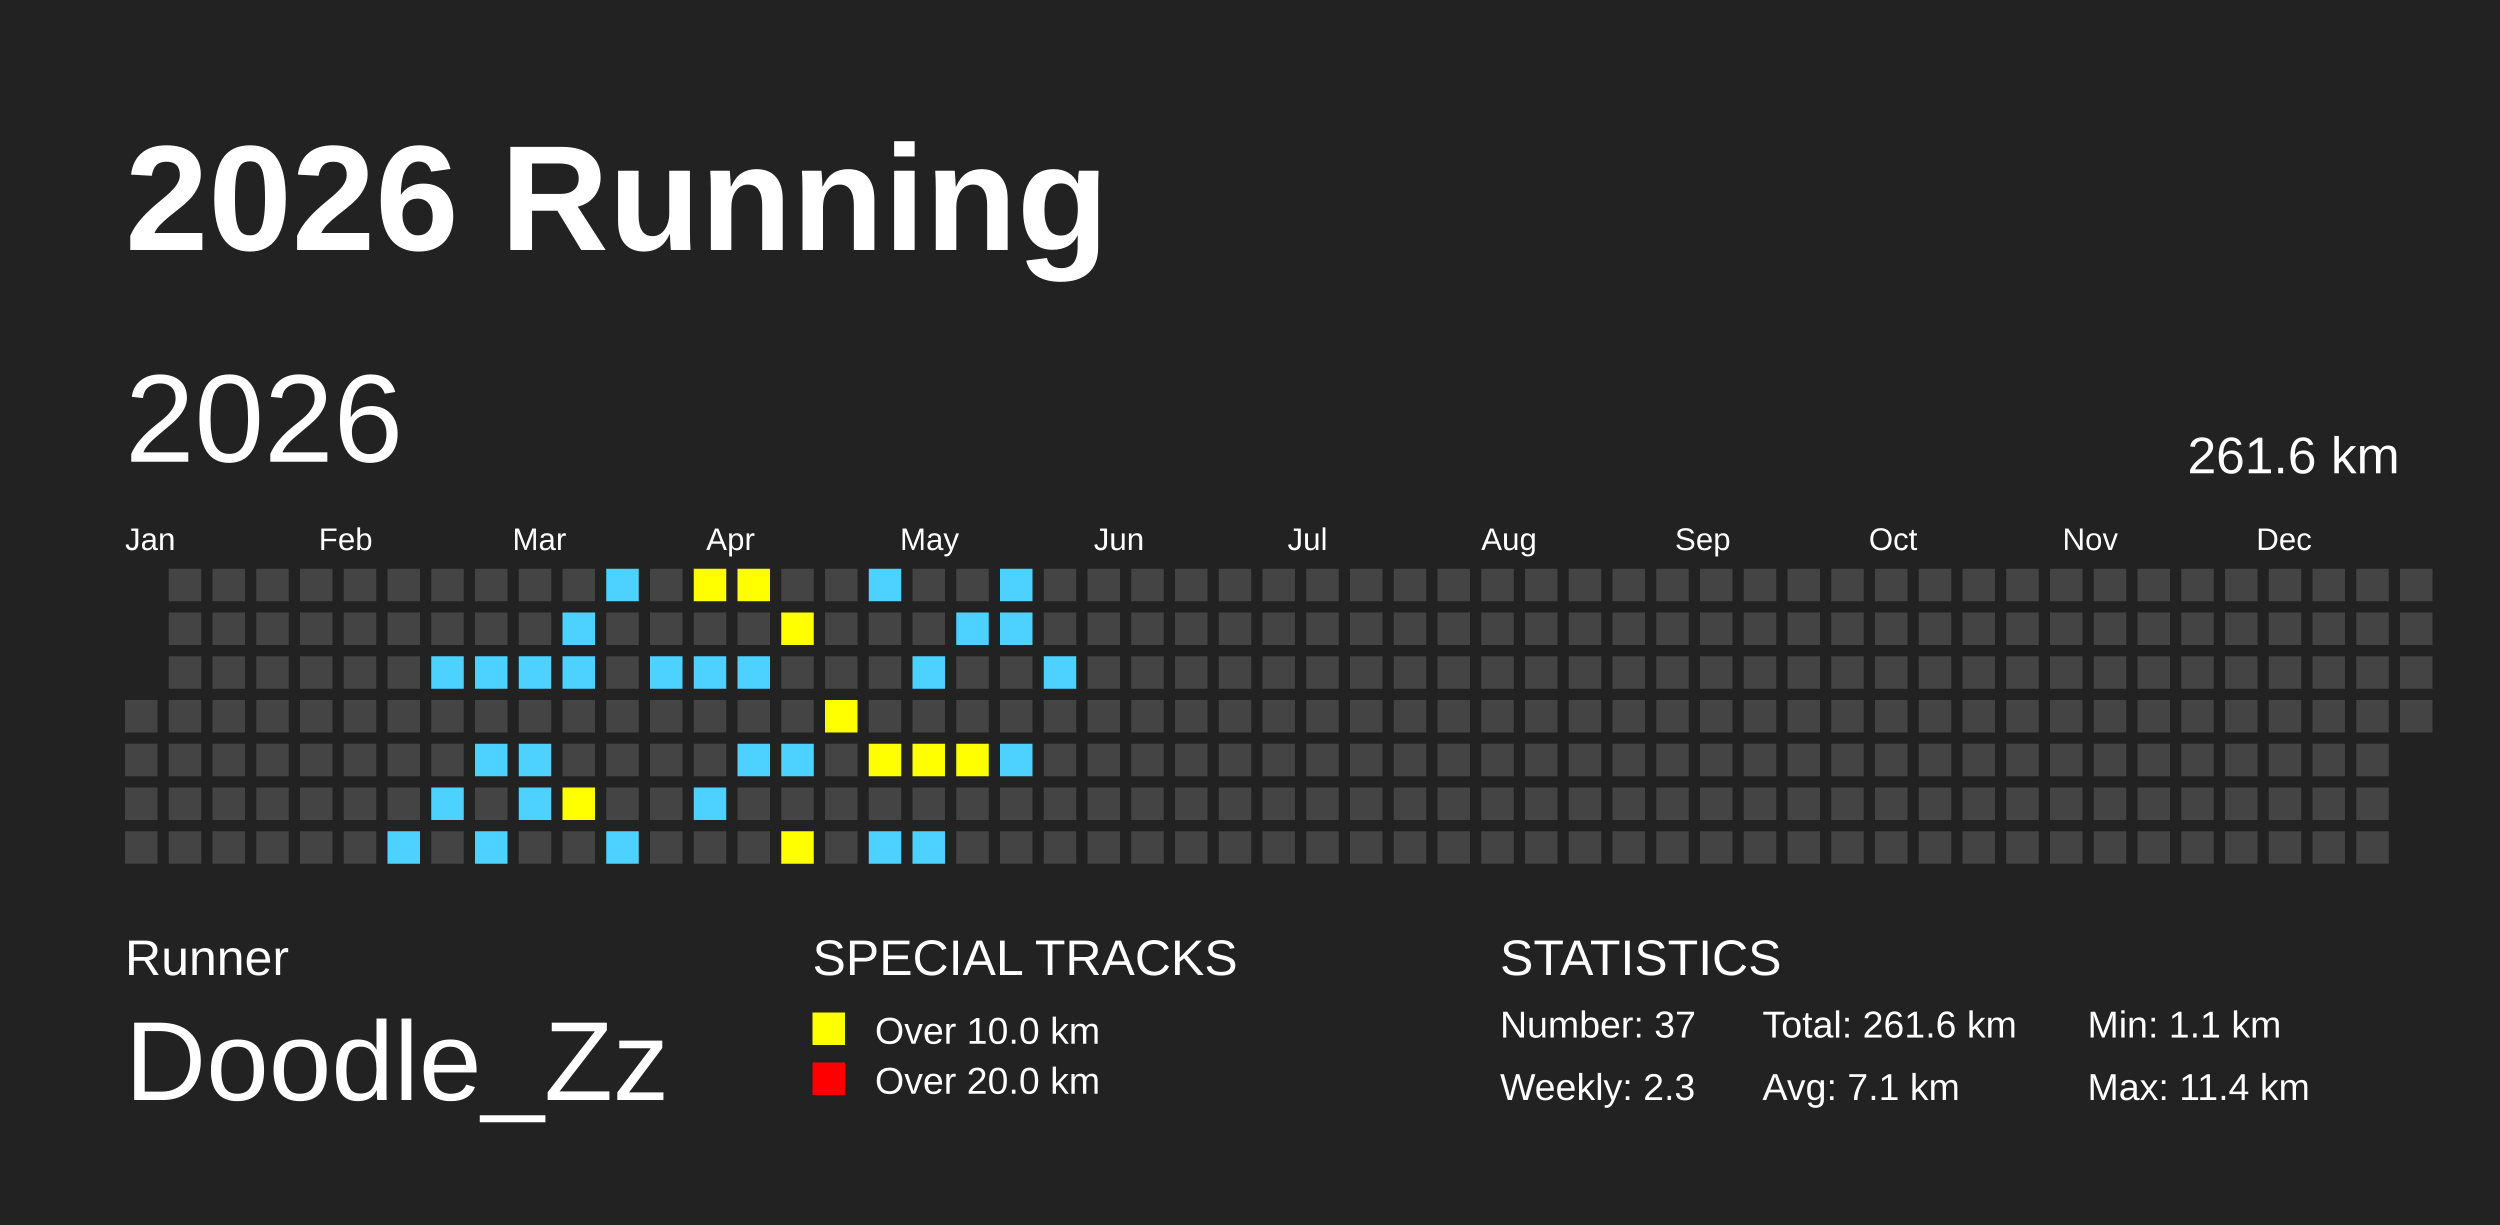
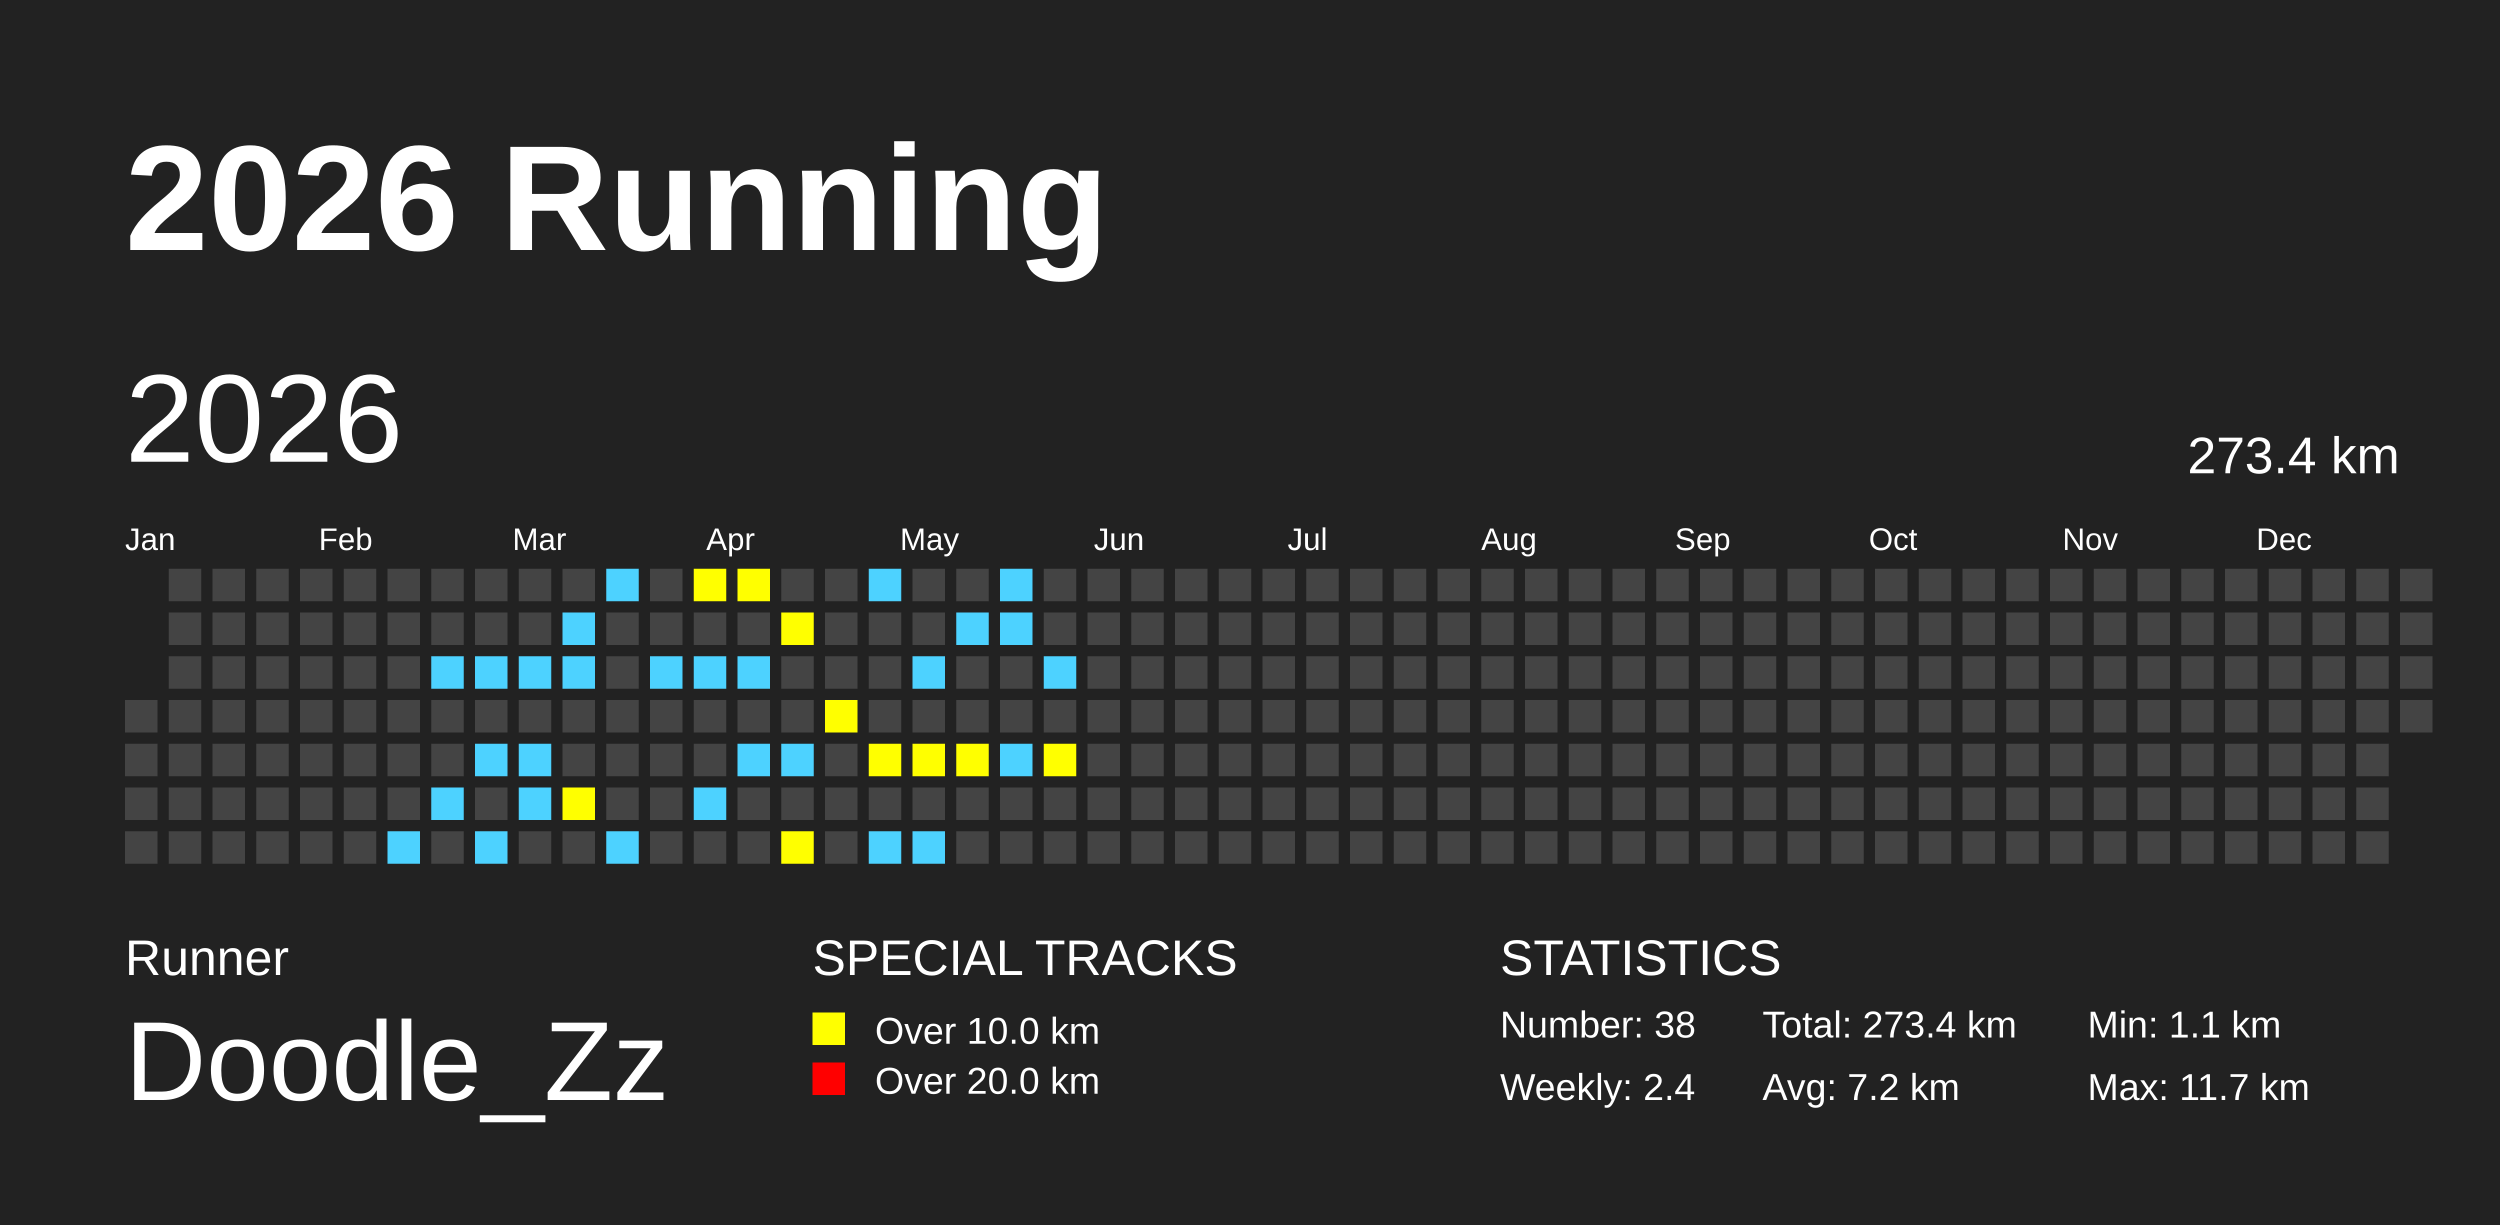
<svg xmlns="http://www.w3.org/2000/svg" baseProfile="full" height="98mm" version="1.1" viewBox="0,0,200,98" width="200mm">
  <defs />
  <rect fill="#222222" height="98" width="200" x="0" y="0" />
  <text fill="#FFFFFF" style="font-size:12px; font-family:Arial; font-weight:bold;" x="10" y="20">2026 Running</text>
  <text fill="#FFFFFF" style="font-size:4px; font-family:Arial" x="10" y="78">Runner</text>
  <text fill="#FFFFFF" style="font-size:9px; font-family:Arial" x="10" y="88">Doodle_Zz</text>
  <text fill="#FFFFFF" style="font-size:4px; font-family:Arial" x="65" y="78">SPECIAL TRACKS</text>
  <rect fill="yellow" height="2.6" width="2.6" x="65" y="81" />
  <text fill="#FFFFFF" style="font-size:3px; font-family:Arial" x="70" y="83.5">Over 10.0 km</text>
  <rect fill="red" height="2.6" width="2.6" x="65" y="85" />
  <text fill="#FFFFFF" style="font-size:3px; font-family:Arial" x="70" y="87.5">Over 20.0 km</text>
  <text fill="#FFFFFF" style="font-size:4px; font-family:Arial" x="120" y="78">STATISTICS</text>
-   <text fill="#FFFFFF" style="font-size:3px; font-family:Arial" x="120" y="83">Number: 37</text>
-   <text fill="#FFFFFF" style="font-size:3px; font-family:Arial" x="120" y="88">Weekly: 2.3</text>
-   <text fill="#FFFFFF" style="font-size:3px; font-family:Arial" x="141" y="83">Total: 261.6 km</text>
-   <text fill="#FFFFFF" style="font-size:3px; font-family:Arial" x="141" y="88">Avg: 7.1 km</text>
+   <text fill="#FFFFFF" style="font-size:3px; font-family:Arial" x="120" y="83">Number: 38</text>
+   <text fill="#FFFFFF" style="font-size:3px; font-family:Arial" x="120" y="88">Weekly: 2.4</text>
+   <text fill="#FFFFFF" style="font-size:3px; font-family:Arial" x="141" y="83">Total: 273.4 km</text>
+   <text fill="#FFFFFF" style="font-size:3px; font-family:Arial" x="141" y="88">Avg: 7.2 km</text>
  <text fill="#FFFFFF" style="font-size:3px; font-family:Arial" x="167" y="83">Min: 1.1 km</text>
-   <text fill="#FFFFFF" style="font-size:3px; font-family:Arial" x="167" y="88">Max: 11.4 km</text>
+   <text fill="#FFFFFF" style="font-size:3px; font-family:Arial" x="167" y="88">Max: 11.7 km</text>
  <text dominant-baseline="hanging" fill="#FFFFFF" style="font-size:10.0px; font-family:Arial;" x="10" y="30">2026</text>
-   <text dominant-baseline="hanging" fill="#FFFFFF" style="font-size:4.125px; font-family:Arial;" x="175" y="35">261.6 km</text>
+   <text dominant-baseline="hanging" fill="#FFFFFF" style="font-size:4.125px; font-family:Arial;" x="175" y="35">273.4 km</text>
  <text fill="#FFFFFF" style="font-size:2.5px; font-family:Arial" x="10.0" y="44">Jan</text>
  <text fill="#FFFFFF" style="font-size:2.5px; font-family:Arial" x="25.5" y="44">Feb</text>
  <text fill="#FFFFFF" style="font-size:2.5px; font-family:Arial" x="41.0" y="44">Mar</text>
  <text fill="#FFFFFF" style="font-size:2.5px; font-family:Arial" x="56.5" y="44">Apr</text>
  <text fill="#FFFFFF" style="font-size:2.5px; font-family:Arial" x="72.0" y="44">May</text>
  <text fill="#FFFFFF" style="font-size:2.5px; font-family:Arial" x="87.5" y="44">Jun</text>
  <text fill="#FFFFFF" style="font-size:2.5px; font-family:Arial" x="103.0" y="44">Jul</text>
  <text fill="#FFFFFF" style="font-size:2.5px; font-family:Arial" x="118.5" y="44">Aug</text>
  <text fill="#FFFFFF" style="font-size:2.5px; font-family:Arial" x="134.0" y="44">Sep</text>
  <text fill="#FFFFFF" style="font-size:2.5px; font-family:Arial" x="149.5" y="44">Oct</text>
  <text fill="#FFFFFF" style="font-size:2.5px; font-family:Arial" x="165.0" y="44">Nov</text>
  <text fill="#FFFFFF" style="font-size:2.5px; font-family:Arial" x="180.5" y="44">Dec</text>
  <rect fill="#444444" height="2.6" width="2.6" x="10.0" y="56.0" />
  <rect fill="#444444" height="2.6" width="2.6" x="10.0" y="59.5" />
  <rect fill="#444444" height="2.6" width="2.6" x="10.0" y="63.0" />
  <rect fill="#444444" height="2.6" width="2.6" x="10.0" y="66.5" />
  <rect fill="#444444" height="2.6" width="2.6" x="13.5" y="45.5" />
  <rect fill="#444444" height="2.6" width="2.6" x="13.5" y="49.0" />
  <rect fill="#444444" height="2.6" width="2.6" x="13.5" y="52.5" />
  <rect fill="#444444" height="2.6" width="2.6" x="13.5" y="56.0" />
  <rect fill="#444444" height="2.6" width="2.6" x="13.5" y="59.5" />
  <rect fill="#444444" height="2.6" width="2.6" x="13.5" y="63.0" />
  <rect fill="#444444" height="2.6" width="2.6" x="13.5" y="66.5" />
  <rect fill="#444444" height="2.6" width="2.6" x="17.0" y="45.5" />
  <rect fill="#444444" height="2.6" width="2.6" x="17.0" y="49.0" />
  <rect fill="#444444" height="2.6" width="2.6" x="17.0" y="52.5" />
  <rect fill="#444444" height="2.6" width="2.6" x="17.0" y="56.0" />
  <rect fill="#444444" height="2.6" width="2.6" x="17.0" y="59.5" />
  <rect fill="#444444" height="2.6" width="2.6" x="17.0" y="63.0" />
  <rect fill="#444444" height="2.6" width="2.6" x="17.0" y="66.5" />
  <rect fill="#444444" height="2.6" width="2.6" x="20.5" y="45.5" />
  <rect fill="#444444" height="2.6" width="2.6" x="20.5" y="49.0" />
  <rect fill="#444444" height="2.6" width="2.6" x="20.5" y="52.5" />
  <rect fill="#444444" height="2.6" width="2.6" x="20.5" y="56.0" />
  <rect fill="#444444" height="2.6" width="2.6" x="20.5" y="59.5" />
  <rect fill="#444444" height="2.6" width="2.6" x="20.5" y="63.0" />
  <rect fill="#444444" height="2.6" width="2.6" x="20.5" y="66.5" />
  <rect fill="#444444" height="2.6" width="2.6" x="24.0" y="45.5" />
  <rect fill="#444444" height="2.6" width="2.6" x="24.0" y="49.0" />
  <rect fill="#444444" height="2.6" width="2.6" x="24.0" y="52.5" />
  <rect fill="#444444" height="2.6" width="2.6" x="24.0" y="56.0" />
  <rect fill="#444444" height="2.6" width="2.6" x="24.0" y="59.5" />
  <rect fill="#444444" height="2.6" width="2.6" x="24.0" y="63.0" />
  <rect fill="#444444" height="2.6" width="2.6" x="24.0" y="66.5" />
  <rect fill="#444444" height="2.6" width="2.6" x="27.5" y="45.5" />
  <rect fill="#444444" height="2.6" width="2.6" x="27.5" y="49.0" />
  <rect fill="#444444" height="2.6" width="2.6" x="27.5" y="52.5" />
  <rect fill="#444444" height="2.6" width="2.6" x="27.5" y="56.0" />
  <rect fill="#444444" height="2.6" width="2.6" x="27.5" y="59.5" />
  <rect fill="#444444" height="2.6" width="2.6" x="27.5" y="63.0" />
  <rect fill="#444444" height="2.6" width="2.6" x="27.5" y="66.5" />
  <rect fill="#444444" height="2.6" width="2.6" x="31.0" y="45.5" />
  <rect fill="#444444" height="2.6" width="2.6" x="31.0" y="49.0" />
  <rect fill="#444444" height="2.6" width="2.6" x="31.0" y="52.5" />
  <rect fill="#444444" height="2.6" width="2.6" x="31.0" y="56.0" />
  <rect fill="#444444" height="2.6" width="2.6" x="31.0" y="59.5" />
  <rect fill="#444444" height="2.6" width="2.6" x="31.0" y="63.0" />
  <rect fill="#4DD2FF" height="2.6" width="2.6" x="31.0" y="66.5" />
  <rect fill="#444444" height="2.6" width="2.6" x="34.5" y="45.5" />
  <rect fill="#444444" height="2.6" width="2.6" x="34.5" y="49.0" />
  <rect fill="#4DD2FF" height="2.6" width="2.6" x="34.5" y="52.5" />
  <rect fill="#444444" height="2.6" width="2.6" x="34.5" y="56.0" />
  <rect fill="#444444" height="2.6" width="2.6" x="34.5" y="59.5" />
  <rect fill="#4DD2FF" height="2.6" width="2.6" x="34.5" y="63.0" />
  <rect fill="#444444" height="2.6" width="2.6" x="34.5" y="66.5" />
  <rect fill="#444444" height="2.6" width="2.6" x="38.0" y="45.5" />
  <rect fill="#444444" height="2.6" width="2.6" x="38.0" y="49.0" />
  <rect fill="#4DD2FF" height="2.6" width="2.6" x="38.0" y="52.5" />
  <rect fill="#444444" height="2.6" width="2.6" x="38.0" y="56.0" />
  <rect fill="#4DD2FF" height="2.6" width="2.6" x="38.0" y="59.5" />
  <rect fill="#444444" height="2.6" width="2.6" x="38.0" y="63.0" />
  <rect fill="#4DD2FF" height="2.6" width="2.6" x="38.0" y="66.5" />
  <rect fill="#444444" height="2.6" width="2.6" x="41.5" y="45.5" />
  <rect fill="#444444" height="2.6" width="2.6" x="41.5" y="49.0" />
  <rect fill="#4DD2FF" height="2.6" width="2.6" x="41.5" y="52.5" />
  <rect fill="#444444" height="2.6" width="2.6" x="41.5" y="56.0" />
  <rect fill="#4DD2FF" height="2.6" width="2.6" x="41.5" y="59.5" />
  <rect fill="#4DD2FF" height="2.6" width="2.6" x="41.5" y="63.0" />
  <rect fill="#444444" height="2.6" width="2.6" x="41.5" y="66.5" />
  <rect fill="#444444" height="2.6" width="2.6" x="45.0" y="45.5" />
  <rect fill="#4DD2FF" height="2.6" width="2.6" x="45.0" y="49.0" />
  <rect fill="#4DD2FF" height="2.6" width="2.6" x="45.0" y="52.5" />
  <rect fill="#444444" height="2.6" width="2.6" x="45.0" y="56.0" />
  <rect fill="#444444" height="2.6" width="2.6" x="45.0" y="59.5" />
  <rect fill="yellow" height="2.6" width="2.6" x="45.0" y="63.0" />
  <rect fill="#444444" height="2.6" width="2.6" x="45.0" y="66.5" />
  <rect fill="#4DD2FF" height="2.6" width="2.6" x="48.5" y="45.5" />
  <rect fill="#444444" height="2.6" width="2.6" x="48.5" y="49.0" />
  <rect fill="#444444" height="2.6" width="2.6" x="48.5" y="52.5" />
  <rect fill="#444444" height="2.6" width="2.6" x="48.5" y="56.0" />
  <rect fill="#444444" height="2.6" width="2.6" x="48.5" y="59.5" />
  <rect fill="#444444" height="2.6" width="2.6" x="48.5" y="63.0" />
  <rect fill="#4DD2FF" height="2.6" width="2.6" x="48.5" y="66.5" />
  <rect fill="#444444" height="2.6" width="2.6" x="52.0" y="45.5" />
  <rect fill="#444444" height="2.6" width="2.6" x="52.0" y="49.0" />
  <rect fill="#4DD2FF" height="2.6" width="2.6" x="52.0" y="52.5" />
  <rect fill="#444444" height="2.6" width="2.6" x="52.0" y="56.0" />
  <rect fill="#444444" height="2.6" width="2.6" x="52.0" y="59.5" />
  <rect fill="#444444" height="2.6" width="2.6" x="52.0" y="63.0" />
  <rect fill="#444444" height="2.6" width="2.6" x="52.0" y="66.5" />
  <rect fill="yellow" height="2.6" width="2.6" x="55.5" y="45.5" />
  <rect fill="#444444" height="2.6" width="2.6" x="55.5" y="49.0" />
  <rect fill="#4DD2FF" height="2.6" width="2.6" x="55.5" y="52.5" />
  <rect fill="#444444" height="2.6" width="2.6" x="55.5" y="56.0" />
  <rect fill="#444444" height="2.6" width="2.6" x="55.5" y="59.5" />
  <rect fill="#4DD2FF" height="2.6" width="2.6" x="55.5" y="63.0" />
  <rect fill="#444444" height="2.6" width="2.6" x="55.5" y="66.5" />
  <rect fill="yellow" height="2.6" width="2.6" x="59.0" y="45.5" />
  <rect fill="#444444" height="2.6" width="2.6" x="59.0" y="49.0" />
  <rect fill="#4DD2FF" height="2.6" width="2.6" x="59.0" y="52.5" />
  <rect fill="#444444" height="2.6" width="2.6" x="59.0" y="56.0" />
  <rect fill="#4DD2FF" height="2.6" width="2.6" x="59.0" y="59.5" />
  <rect fill="#444444" height="2.6" width="2.6" x="59.0" y="63.0" />
  <rect fill="#444444" height="2.6" width="2.6" x="59.0" y="66.5" />
  <rect fill="#444444" height="2.6" width="2.6" x="62.5" y="45.5" />
  <rect fill="yellow" height="2.6" width="2.6" x="62.5" y="49.0" />
  <rect fill="#444444" height="2.6" width="2.6" x="62.5" y="52.5" />
  <rect fill="#444444" height="2.6" width="2.6" x="62.5" y="56.0" />
  <rect fill="#4DD2FF" height="2.6" width="2.6" x="62.5" y="59.5" />
  <rect fill="#444444" height="2.6" width="2.6" x="62.5" y="63.0" />
  <rect fill="yellow" height="2.6" width="2.6" x="62.5" y="66.5" />
  <rect fill="#444444" height="2.6" width="2.6" x="66.0" y="45.5" />
  <rect fill="#444444" height="2.6" width="2.6" x="66.0" y="49.0" />
  <rect fill="#444444" height="2.6" width="2.6" x="66.0" y="52.5" />
  <rect fill="yellow" height="2.6" width="2.6" x="66.0" y="56.0" />
  <rect fill="#444444" height="2.6" width="2.6" x="66.0" y="59.5" />
  <rect fill="#444444" height="2.6" width="2.6" x="66.0" y="63.0" />
  <rect fill="#444444" height="2.6" width="2.6" x="66.0" y="66.5" />
  <rect fill="#4DD2FF" height="2.6" width="2.6" x="69.5" y="45.5" />
  <rect fill="#444444" height="2.6" width="2.6" x="69.5" y="49.0" />
  <rect fill="#444444" height="2.6" width="2.6" x="69.5" y="52.5" />
  <rect fill="#444444" height="2.6" width="2.6" x="69.5" y="56.0" />
  <rect fill="yellow" height="2.6" width="2.6" x="69.5" y="59.5" />
  <rect fill="#444444" height="2.6" width="2.6" x="69.5" y="63.0" />
  <rect fill="#4DD2FF" height="2.6" width="2.6" x="69.5" y="66.5" />
  <rect fill="#444444" height="2.6" width="2.6" x="73.0" y="45.5" />
  <rect fill="#444444" height="2.6" width="2.6" x="73.0" y="49.0" />
  <rect fill="#4DD2FF" height="2.6" width="2.6" x="73.0" y="52.5" />
  <rect fill="#444444" height="2.6" width="2.6" x="73.0" y="56.0" />
  <rect fill="yellow" height="2.6" width="2.6" x="73.0" y="59.5" />
  <rect fill="#444444" height="2.6" width="2.6" x="73.0" y="63.0" />
  <rect fill="#4DD2FF" height="2.6" width="2.6" x="73.0" y="66.5" />
  <rect fill="#444444" height="2.6" width="2.6" x="76.5" y="45.5" />
  <rect fill="#4DD2FF" height="2.6" width="2.6" x="76.5" y="49.0" />
  <rect fill="#444444" height="2.6" width="2.6" x="76.5" y="52.5" />
  <rect fill="#444444" height="2.6" width="2.6" x="76.5" y="56.0" />
  <rect fill="yellow" height="2.6" width="2.6" x="76.5" y="59.5" />
  <rect fill="#444444" height="2.6" width="2.6" x="76.5" y="63.0" />
  <rect fill="#444444" height="2.6" width="2.6" x="76.5" y="66.5" />
  <rect fill="#4DD2FF" height="2.6" width="2.6" x="80.0" y="45.5" />
  <rect fill="#4DD2FF" height="2.6" width="2.6" x="80.0" y="49.0" />
  <rect fill="#444444" height="2.6" width="2.6" x="80.0" y="52.5" />
  <rect fill="#444444" height="2.6" width="2.6" x="80.0" y="56.0" />
  <rect fill="#4DD2FF" height="2.6" width="2.6" x="80.0" y="59.5" />
  <rect fill="#444444" height="2.6" width="2.6" x="80.0" y="63.0" />
  <rect fill="#444444" height="2.6" width="2.6" x="80.0" y="66.5" />
  <rect fill="#444444" height="2.6" width="2.6" x="83.5" y="45.5" />
  <rect fill="#444444" height="2.6" width="2.6" x="83.5" y="49.0" />
  <rect fill="#4DD2FF" height="2.6" width="2.6" x="83.5" y="52.5" />
  <rect fill="#444444" height="2.6" width="2.6" x="83.5" y="56.0" />
-   <rect fill="#444444" height="2.6" width="2.6" x="83.5" y="59.5" />
+   <rect fill="yellow" height="2.6" width="2.6" x="83.5" y="59.5" />
  <rect fill="#444444" height="2.6" width="2.6" x="83.5" y="63.0" />
  <rect fill="#444444" height="2.6" width="2.6" x="83.5" y="66.5" />
  <rect fill="#444444" height="2.6" width="2.6" x="87.0" y="45.5" />
  <rect fill="#444444" height="2.6" width="2.6" x="87.0" y="49.0" />
  <rect fill="#444444" height="2.6" width="2.6" x="87.0" y="52.5" />
  <rect fill="#444444" height="2.6" width="2.6" x="87.0" y="56.0" />
  <rect fill="#444444" height="2.6" width="2.6" x="87.0" y="59.5" />
  <rect fill="#444444" height="2.6" width="2.6" x="87.0" y="63.0" />
  <rect fill="#444444" height="2.6" width="2.6" x="87.0" y="66.5" />
  <rect fill="#444444" height="2.6" width="2.6" x="90.5" y="45.5" />
  <rect fill="#444444" height="2.6" width="2.6" x="90.5" y="49.0" />
  <rect fill="#444444" height="2.6" width="2.6" x="90.5" y="52.5" />
  <rect fill="#444444" height="2.6" width="2.6" x="90.5" y="56.0" />
  <rect fill="#444444" height="2.6" width="2.6" x="90.5" y="59.5" />
  <rect fill="#444444" height="2.6" width="2.6" x="90.5" y="63.0" />
  <rect fill="#444444" height="2.6" width="2.6" x="90.5" y="66.5" />
  <rect fill="#444444" height="2.6" width="2.6" x="94.0" y="45.5" />
  <rect fill="#444444" height="2.6" width="2.6" x="94.0" y="49.0" />
  <rect fill="#444444" height="2.6" width="2.6" x="94.0" y="52.5" />
  <rect fill="#444444" height="2.6" width="2.6" x="94.0" y="56.0" />
  <rect fill="#444444" height="2.6" width="2.6" x="94.0" y="59.5" />
  <rect fill="#444444" height="2.6" width="2.6" x="94.0" y="63.0" />
  <rect fill="#444444" height="2.6" width="2.6" x="94.0" y="66.5" />
  <rect fill="#444444" height="2.6" width="2.6" x="97.5" y="45.5" />
  <rect fill="#444444" height="2.6" width="2.6" x="97.5" y="49.0" />
  <rect fill="#444444" height="2.6" width="2.6" x="97.5" y="52.5" />
  <rect fill="#444444" height="2.6" width="2.6" x="97.5" y="56.0" />
  <rect fill="#444444" height="2.6" width="2.6" x="97.5" y="59.5" />
  <rect fill="#444444" height="2.6" width="2.6" x="97.5" y="63.0" />
  <rect fill="#444444" height="2.6" width="2.6" x="97.5" y="66.5" />
  <rect fill="#444444" height="2.6" width="2.6" x="101.0" y="45.5" />
  <rect fill="#444444" height="2.6" width="2.6" x="101.0" y="49.0" />
  <rect fill="#444444" height="2.6" width="2.6" x="101.0" y="52.5" />
  <rect fill="#444444" height="2.6" width="2.6" x="101.0" y="56.0" />
  <rect fill="#444444" height="2.6" width="2.6" x="101.0" y="59.5" />
  <rect fill="#444444" height="2.6" width="2.6" x="101.0" y="63.0" />
  <rect fill="#444444" height="2.6" width="2.6" x="101.0" y="66.5" />
  <rect fill="#444444" height="2.6" width="2.6" x="104.5" y="45.5" />
  <rect fill="#444444" height="2.6" width="2.6" x="104.5" y="49.0" />
  <rect fill="#444444" height="2.6" width="2.6" x="104.5" y="52.5" />
  <rect fill="#444444" height="2.6" width="2.6" x="104.5" y="56.0" />
  <rect fill="#444444" height="2.6" width="2.6" x="104.5" y="59.5" />
  <rect fill="#444444" height="2.6" width="2.6" x="104.5" y="63.0" />
  <rect fill="#444444" height="2.6" width="2.6" x="104.5" y="66.5" />
  <rect fill="#444444" height="2.6" width="2.6" x="108.0" y="45.5" />
  <rect fill="#444444" height="2.6" width="2.6" x="108.0" y="49.0" />
  <rect fill="#444444" height="2.6" width="2.6" x="108.0" y="52.5" />
  <rect fill="#444444" height="2.6" width="2.6" x="108.0" y="56.0" />
  <rect fill="#444444" height="2.6" width="2.6" x="108.0" y="59.5" />
  <rect fill="#444444" height="2.6" width="2.6" x="108.0" y="63.0" />
  <rect fill="#444444" height="2.6" width="2.6" x="108.0" y="66.5" />
  <rect fill="#444444" height="2.6" width="2.6" x="111.5" y="45.5" />
  <rect fill="#444444" height="2.6" width="2.6" x="111.5" y="49.0" />
  <rect fill="#444444" height="2.6" width="2.6" x="111.5" y="52.5" />
  <rect fill="#444444" height="2.6" width="2.6" x="111.5" y="56.0" />
  <rect fill="#444444" height="2.6" width="2.6" x="111.5" y="59.5" />
  <rect fill="#444444" height="2.6" width="2.6" x="111.5" y="63.0" />
  <rect fill="#444444" height="2.6" width="2.6" x="111.5" y="66.5" />
  <rect fill="#444444" height="2.6" width="2.6" x="115.0" y="45.5" />
  <rect fill="#444444" height="2.6" width="2.6" x="115.0" y="49.0" />
  <rect fill="#444444" height="2.6" width="2.6" x="115.0" y="52.5" />
  <rect fill="#444444" height="2.6" width="2.6" x="115.0" y="56.0" />
  <rect fill="#444444" height="2.6" width="2.6" x="115.0" y="59.5" />
  <rect fill="#444444" height="2.6" width="2.6" x="115.0" y="63.0" />
  <rect fill="#444444" height="2.6" width="2.6" x="115.0" y="66.5" />
  <rect fill="#444444" height="2.6" width="2.6" x="118.5" y="45.5" />
  <rect fill="#444444" height="2.6" width="2.6" x="118.5" y="49.0" />
  <rect fill="#444444" height="2.6" width="2.6" x="118.5" y="52.5" />
  <rect fill="#444444" height="2.6" width="2.6" x="118.5" y="56.0" />
  <rect fill="#444444" height="2.6" width="2.6" x="118.5" y="59.5" />
  <rect fill="#444444" height="2.6" width="2.6" x="118.5" y="63.0" />
  <rect fill="#444444" height="2.6" width="2.6" x="118.5" y="66.5" />
  <rect fill="#444444" height="2.6" width="2.6" x="122.0" y="45.5" />
  <rect fill="#444444" height="2.6" width="2.6" x="122.0" y="49.0" />
  <rect fill="#444444" height="2.6" width="2.6" x="122.0" y="52.5" />
  <rect fill="#444444" height="2.6" width="2.6" x="122.0" y="56.0" />
  <rect fill="#444444" height="2.6" width="2.6" x="122.0" y="59.5" />
  <rect fill="#444444" height="2.6" width="2.6" x="122.0" y="63.0" />
  <rect fill="#444444" height="2.6" width="2.6" x="122.0" y="66.5" />
  <rect fill="#444444" height="2.6" width="2.6" x="125.5" y="45.5" />
  <rect fill="#444444" height="2.6" width="2.6" x="125.5" y="49.0" />
  <rect fill="#444444" height="2.6" width="2.6" x="125.5" y="52.5" />
  <rect fill="#444444" height="2.6" width="2.6" x="125.5" y="56.0" />
  <rect fill="#444444" height="2.6" width="2.6" x="125.5" y="59.5" />
  <rect fill="#444444" height="2.6" width="2.6" x="125.5" y="63.0" />
  <rect fill="#444444" height="2.6" width="2.6" x="125.5" y="66.5" />
  <rect fill="#444444" height="2.6" width="2.6" x="129.0" y="45.5" />
  <rect fill="#444444" height="2.6" width="2.6" x="129.0" y="49.0" />
  <rect fill="#444444" height="2.6" width="2.6" x="129.0" y="52.5" />
  <rect fill="#444444" height="2.6" width="2.6" x="129.0" y="56.0" />
  <rect fill="#444444" height="2.6" width="2.6" x="129.0" y="59.5" />
  <rect fill="#444444" height="2.6" width="2.6" x="129.0" y="63.0" />
  <rect fill="#444444" height="2.6" width="2.6" x="129.0" y="66.5" />
  <rect fill="#444444" height="2.6" width="2.6" x="132.5" y="45.5" />
  <rect fill="#444444" height="2.6" width="2.6" x="132.5" y="49.0" />
  <rect fill="#444444" height="2.6" width="2.6" x="132.5" y="52.5" />
  <rect fill="#444444" height="2.6" width="2.6" x="132.5" y="56.0" />
  <rect fill="#444444" height="2.6" width="2.6" x="132.5" y="59.5" />
  <rect fill="#444444" height="2.6" width="2.6" x="132.5" y="63.0" />
  <rect fill="#444444" height="2.6" width="2.6" x="132.5" y="66.5" />
  <rect fill="#444444" height="2.6" width="2.6" x="136.0" y="45.5" />
  <rect fill="#444444" height="2.6" width="2.6" x="136.0" y="49.0" />
  <rect fill="#444444" height="2.6" width="2.6" x="136.0" y="52.5" />
  <rect fill="#444444" height="2.6" width="2.6" x="136.0" y="56.0" />
  <rect fill="#444444" height="2.6" width="2.6" x="136.0" y="59.5" />
  <rect fill="#444444" height="2.6" width="2.6" x="136.0" y="63.0" />
  <rect fill="#444444" height="2.6" width="2.6" x="136.0" y="66.5" />
  <rect fill="#444444" height="2.6" width="2.6" x="139.5" y="45.5" />
  <rect fill="#444444" height="2.6" width="2.6" x="139.5" y="49.0" />
  <rect fill="#444444" height="2.6" width="2.6" x="139.5" y="52.5" />
  <rect fill="#444444" height="2.6" width="2.6" x="139.5" y="56.0" />
  <rect fill="#444444" height="2.6" width="2.6" x="139.5" y="59.5" />
  <rect fill="#444444" height="2.6" width="2.6" x="139.5" y="63.0" />
  <rect fill="#444444" height="2.6" width="2.6" x="139.5" y="66.5" />
  <rect fill="#444444" height="2.6" width="2.6" x="143.0" y="45.5" />
  <rect fill="#444444" height="2.6" width="2.6" x="143.0" y="49.0" />
  <rect fill="#444444" height="2.6" width="2.6" x="143.0" y="52.5" />
  <rect fill="#444444" height="2.6" width="2.6" x="143.0" y="56.0" />
  <rect fill="#444444" height="2.6" width="2.6" x="143.0" y="59.5" />
  <rect fill="#444444" height="2.6" width="2.6" x="143.0" y="63.0" />
  <rect fill="#444444" height="2.6" width="2.6" x="143.0" y="66.5" />
  <rect fill="#444444" height="2.6" width="2.6" x="146.5" y="45.5" />
  <rect fill="#444444" height="2.6" width="2.6" x="146.5" y="49.0" />
  <rect fill="#444444" height="2.6" width="2.6" x="146.5" y="52.5" />
  <rect fill="#444444" height="2.6" width="2.6" x="146.5" y="56.0" />
  <rect fill="#444444" height="2.6" width="2.6" x="146.5" y="59.5" />
  <rect fill="#444444" height="2.6" width="2.6" x="146.5" y="63.0" />
  <rect fill="#444444" height="2.6" width="2.6" x="146.5" y="66.5" />
  <rect fill="#444444" height="2.6" width="2.6" x="150.0" y="45.5" />
  <rect fill="#444444" height="2.6" width="2.6" x="150.0" y="49.0" />
  <rect fill="#444444" height="2.6" width="2.6" x="150.0" y="52.5" />
  <rect fill="#444444" height="2.6" width="2.6" x="150.0" y="56.0" />
  <rect fill="#444444" height="2.6" width="2.6" x="150.0" y="59.5" />
  <rect fill="#444444" height="2.6" width="2.6" x="150.0" y="63.0" />
  <rect fill="#444444" height="2.6" width="2.6" x="150.0" y="66.5" />
  <rect fill="#444444" height="2.6" width="2.6" x="153.5" y="45.5" />
  <rect fill="#444444" height="2.6" width="2.6" x="153.5" y="49.0" />
  <rect fill="#444444" height="2.6" width="2.6" x="153.5" y="52.5" />
  <rect fill="#444444" height="2.6" width="2.6" x="153.5" y="56.0" />
  <rect fill="#444444" height="2.6" width="2.6" x="153.5" y="59.5" />
  <rect fill="#444444" height="2.6" width="2.6" x="153.5" y="63.0" />
  <rect fill="#444444" height="2.6" width="2.6" x="153.5" y="66.5" />
  <rect fill="#444444" height="2.6" width="2.6" x="157.0" y="45.5" />
  <rect fill="#444444" height="2.6" width="2.6" x="157.0" y="49.0" />
  <rect fill="#444444" height="2.6" width="2.6" x="157.0" y="52.5" />
  <rect fill="#444444" height="2.6" width="2.6" x="157.0" y="56.0" />
  <rect fill="#444444" height="2.6" width="2.6" x="157.0" y="59.5" />
  <rect fill="#444444" height="2.6" width="2.6" x="157.0" y="63.0" />
  <rect fill="#444444" height="2.6" width="2.6" x="157.0" y="66.5" />
  <rect fill="#444444" height="2.6" width="2.6" x="160.5" y="45.5" />
  <rect fill="#444444" height="2.6" width="2.6" x="160.5" y="49.0" />
  <rect fill="#444444" height="2.6" width="2.6" x="160.5" y="52.5" />
  <rect fill="#444444" height="2.6" width="2.6" x="160.5" y="56.0" />
  <rect fill="#444444" height="2.6" width="2.6" x="160.5" y="59.5" />
  <rect fill="#444444" height="2.6" width="2.6" x="160.5" y="63.0" />
  <rect fill="#444444" height="2.6" width="2.6" x="160.5" y="66.5" />
  <rect fill="#444444" height="2.6" width="2.6" x="164.0" y="45.5" />
  <rect fill="#444444" height="2.6" width="2.6" x="164.0" y="49.0" />
  <rect fill="#444444" height="2.6" width="2.6" x="164.0" y="52.5" />
  <rect fill="#444444" height="2.6" width="2.6" x="164.0" y="56.0" />
  <rect fill="#444444" height="2.6" width="2.6" x="164.0" y="59.5" />
  <rect fill="#444444" height="2.6" width="2.6" x="164.0" y="63.0" />
  <rect fill="#444444" height="2.6" width="2.6" x="164.0" y="66.5" />
  <rect fill="#444444" height="2.6" width="2.6" x="167.5" y="45.5" />
  <rect fill="#444444" height="2.6" width="2.6" x="167.5" y="49.0" />
  <rect fill="#444444" height="2.6" width="2.6" x="167.5" y="52.5" />
  <rect fill="#444444" height="2.6" width="2.6" x="167.5" y="56.0" />
  <rect fill="#444444" height="2.6" width="2.6" x="167.5" y="59.5" />
  <rect fill="#444444" height="2.6" width="2.6" x="167.5" y="63.0" />
  <rect fill="#444444" height="2.6" width="2.6" x="167.5" y="66.5" />
  <rect fill="#444444" height="2.6" width="2.6" x="171.0" y="45.5" />
  <rect fill="#444444" height="2.6" width="2.6" x="171.0" y="49.0" />
  <rect fill="#444444" height="2.6" width="2.6" x="171.0" y="52.5" />
  <rect fill="#444444" height="2.6" width="2.6" x="171.0" y="56.0" />
  <rect fill="#444444" height="2.6" width="2.6" x="171.0" y="59.5" />
  <rect fill="#444444" height="2.6" width="2.6" x="171.0" y="63.0" />
  <rect fill="#444444" height="2.6" width="2.6" x="171.0" y="66.5" />
  <rect fill="#444444" height="2.6" width="2.6" x="174.5" y="45.5" />
  <rect fill="#444444" height="2.6" width="2.6" x="174.5" y="49.0" />
  <rect fill="#444444" height="2.6" width="2.6" x="174.5" y="52.5" />
  <rect fill="#444444" height="2.6" width="2.6" x="174.5" y="56.0" />
  <rect fill="#444444" height="2.6" width="2.6" x="174.5" y="59.5" />
  <rect fill="#444444" height="2.6" width="2.6" x="174.5" y="63.0" />
  <rect fill="#444444" height="2.6" width="2.6" x="174.5" y="66.5" />
  <rect fill="#444444" height="2.6" width="2.6" x="178.0" y="45.5" />
  <rect fill="#444444" height="2.6" width="2.6" x="178.0" y="49.0" />
  <rect fill="#444444" height="2.6" width="2.6" x="178.0" y="52.5" />
  <rect fill="#444444" height="2.6" width="2.6" x="178.0" y="56.0" />
  <rect fill="#444444" height="2.6" width="2.6" x="178.0" y="59.5" />
  <rect fill="#444444" height="2.6" width="2.6" x="178.0" y="63.0" />
  <rect fill="#444444" height="2.6" width="2.6" x="178.0" y="66.5" />
  <rect fill="#444444" height="2.6" width="2.6" x="181.5" y="45.5" />
  <rect fill="#444444" height="2.6" width="2.6" x="181.5" y="49.0" />
  <rect fill="#444444" height="2.6" width="2.6" x="181.5" y="52.5" />
  <rect fill="#444444" height="2.6" width="2.6" x="181.5" y="56.0" />
  <rect fill="#444444" height="2.6" width="2.6" x="181.5" y="59.5" />
  <rect fill="#444444" height="2.6" width="2.6" x="181.5" y="63.0" />
  <rect fill="#444444" height="2.6" width="2.6" x="181.5" y="66.5" />
  <rect fill="#444444" height="2.6" width="2.6" x="185.0" y="45.5" />
  <rect fill="#444444" height="2.6" width="2.6" x="185.0" y="49.0" />
  <rect fill="#444444" height="2.6" width="2.6" x="185.0" y="52.5" />
  <rect fill="#444444" height="2.6" width="2.6" x="185.0" y="56.0" />
  <rect fill="#444444" height="2.6" width="2.6" x="185.0" y="59.5" />
  <rect fill="#444444" height="2.6" width="2.6" x="185.0" y="63.0" />
  <rect fill="#444444" height="2.6" width="2.6" x="185.0" y="66.5" />
  <rect fill="#444444" height="2.6" width="2.6" x="188.5" y="45.5" />
  <rect fill="#444444" height="2.6" width="2.6" x="188.5" y="49.0" />
  <rect fill="#444444" height="2.6" width="2.6" x="188.5" y="52.5" />
  <rect fill="#444444" height="2.6" width="2.6" x="188.5" y="56.0" />
  <rect fill="#444444" height="2.6" width="2.6" x="188.5" y="59.5" />
  <rect fill="#444444" height="2.6" width="2.6" x="188.5" y="63.0" />
  <rect fill="#444444" height="2.6" width="2.6" x="188.5" y="66.5" />
  <rect fill="#444444" height="2.6" width="2.6" x="192.0" y="45.5" />
  <rect fill="#444444" height="2.6" width="2.6" x="192.0" y="49.0" />
  <rect fill="#444444" height="2.6" width="2.6" x="192.0" y="52.5" />
  <rect fill="#444444" height="2.6" width="2.6" x="192.0" y="56.0" />
</svg>
